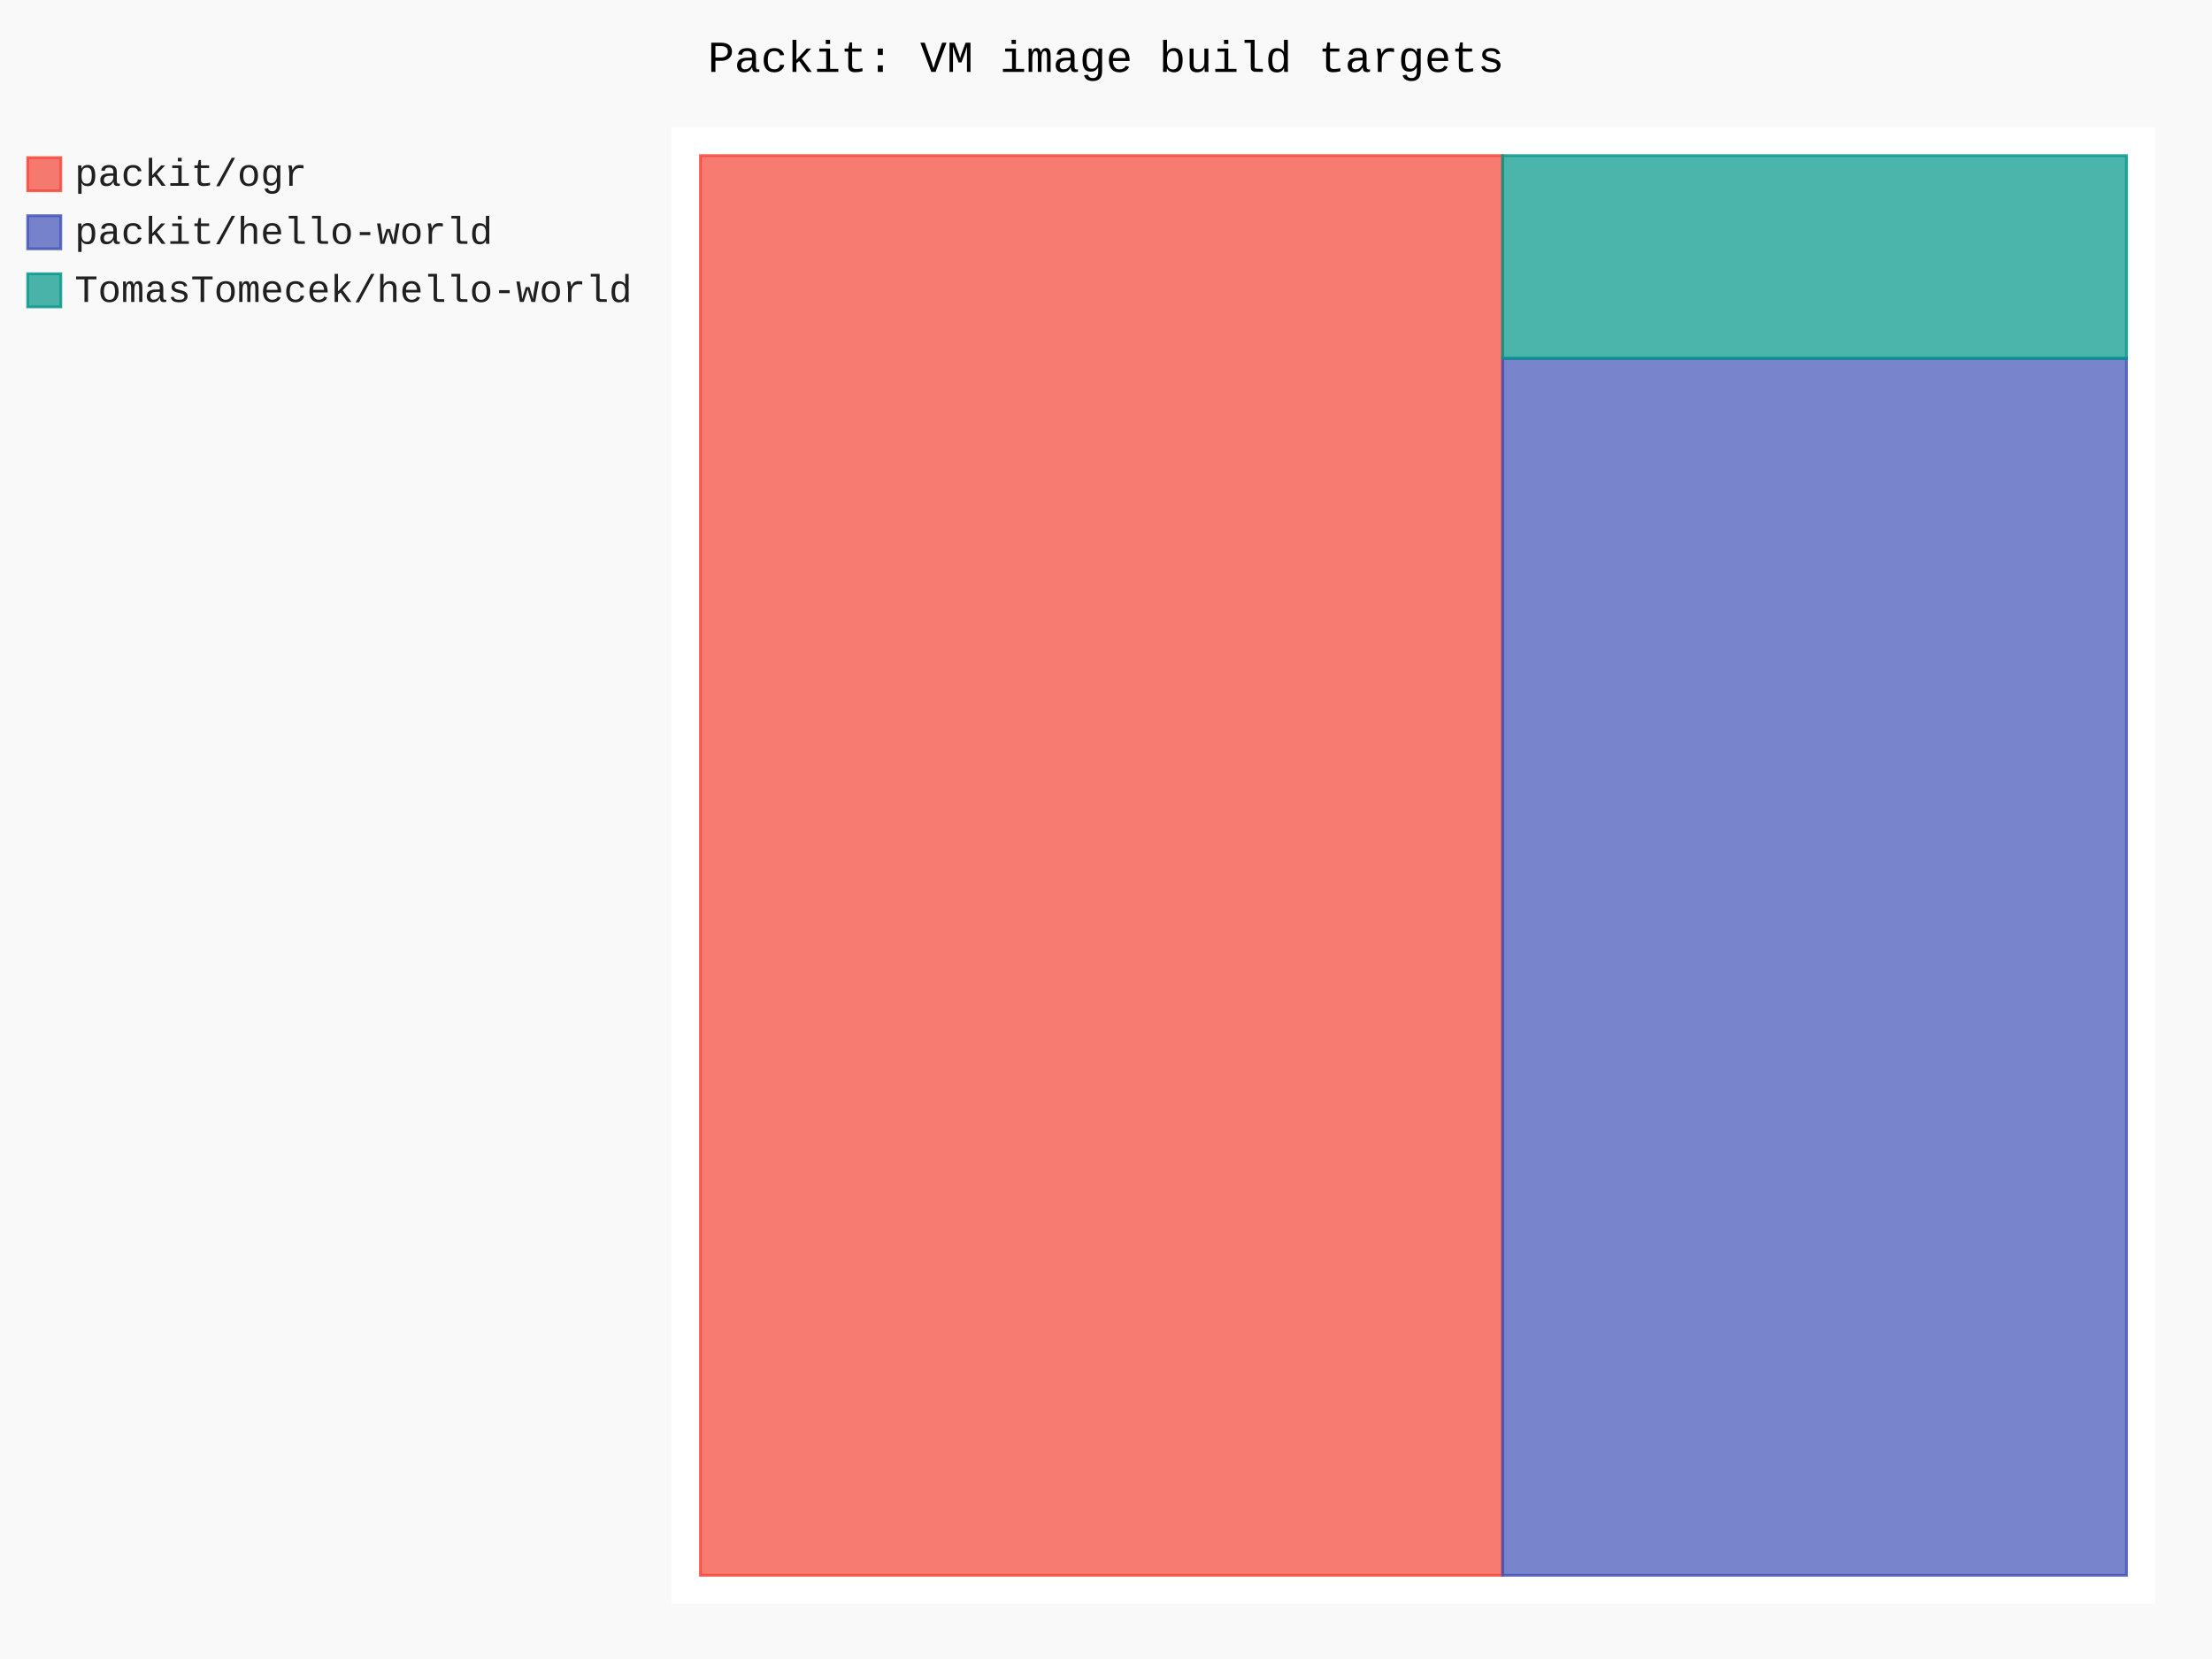
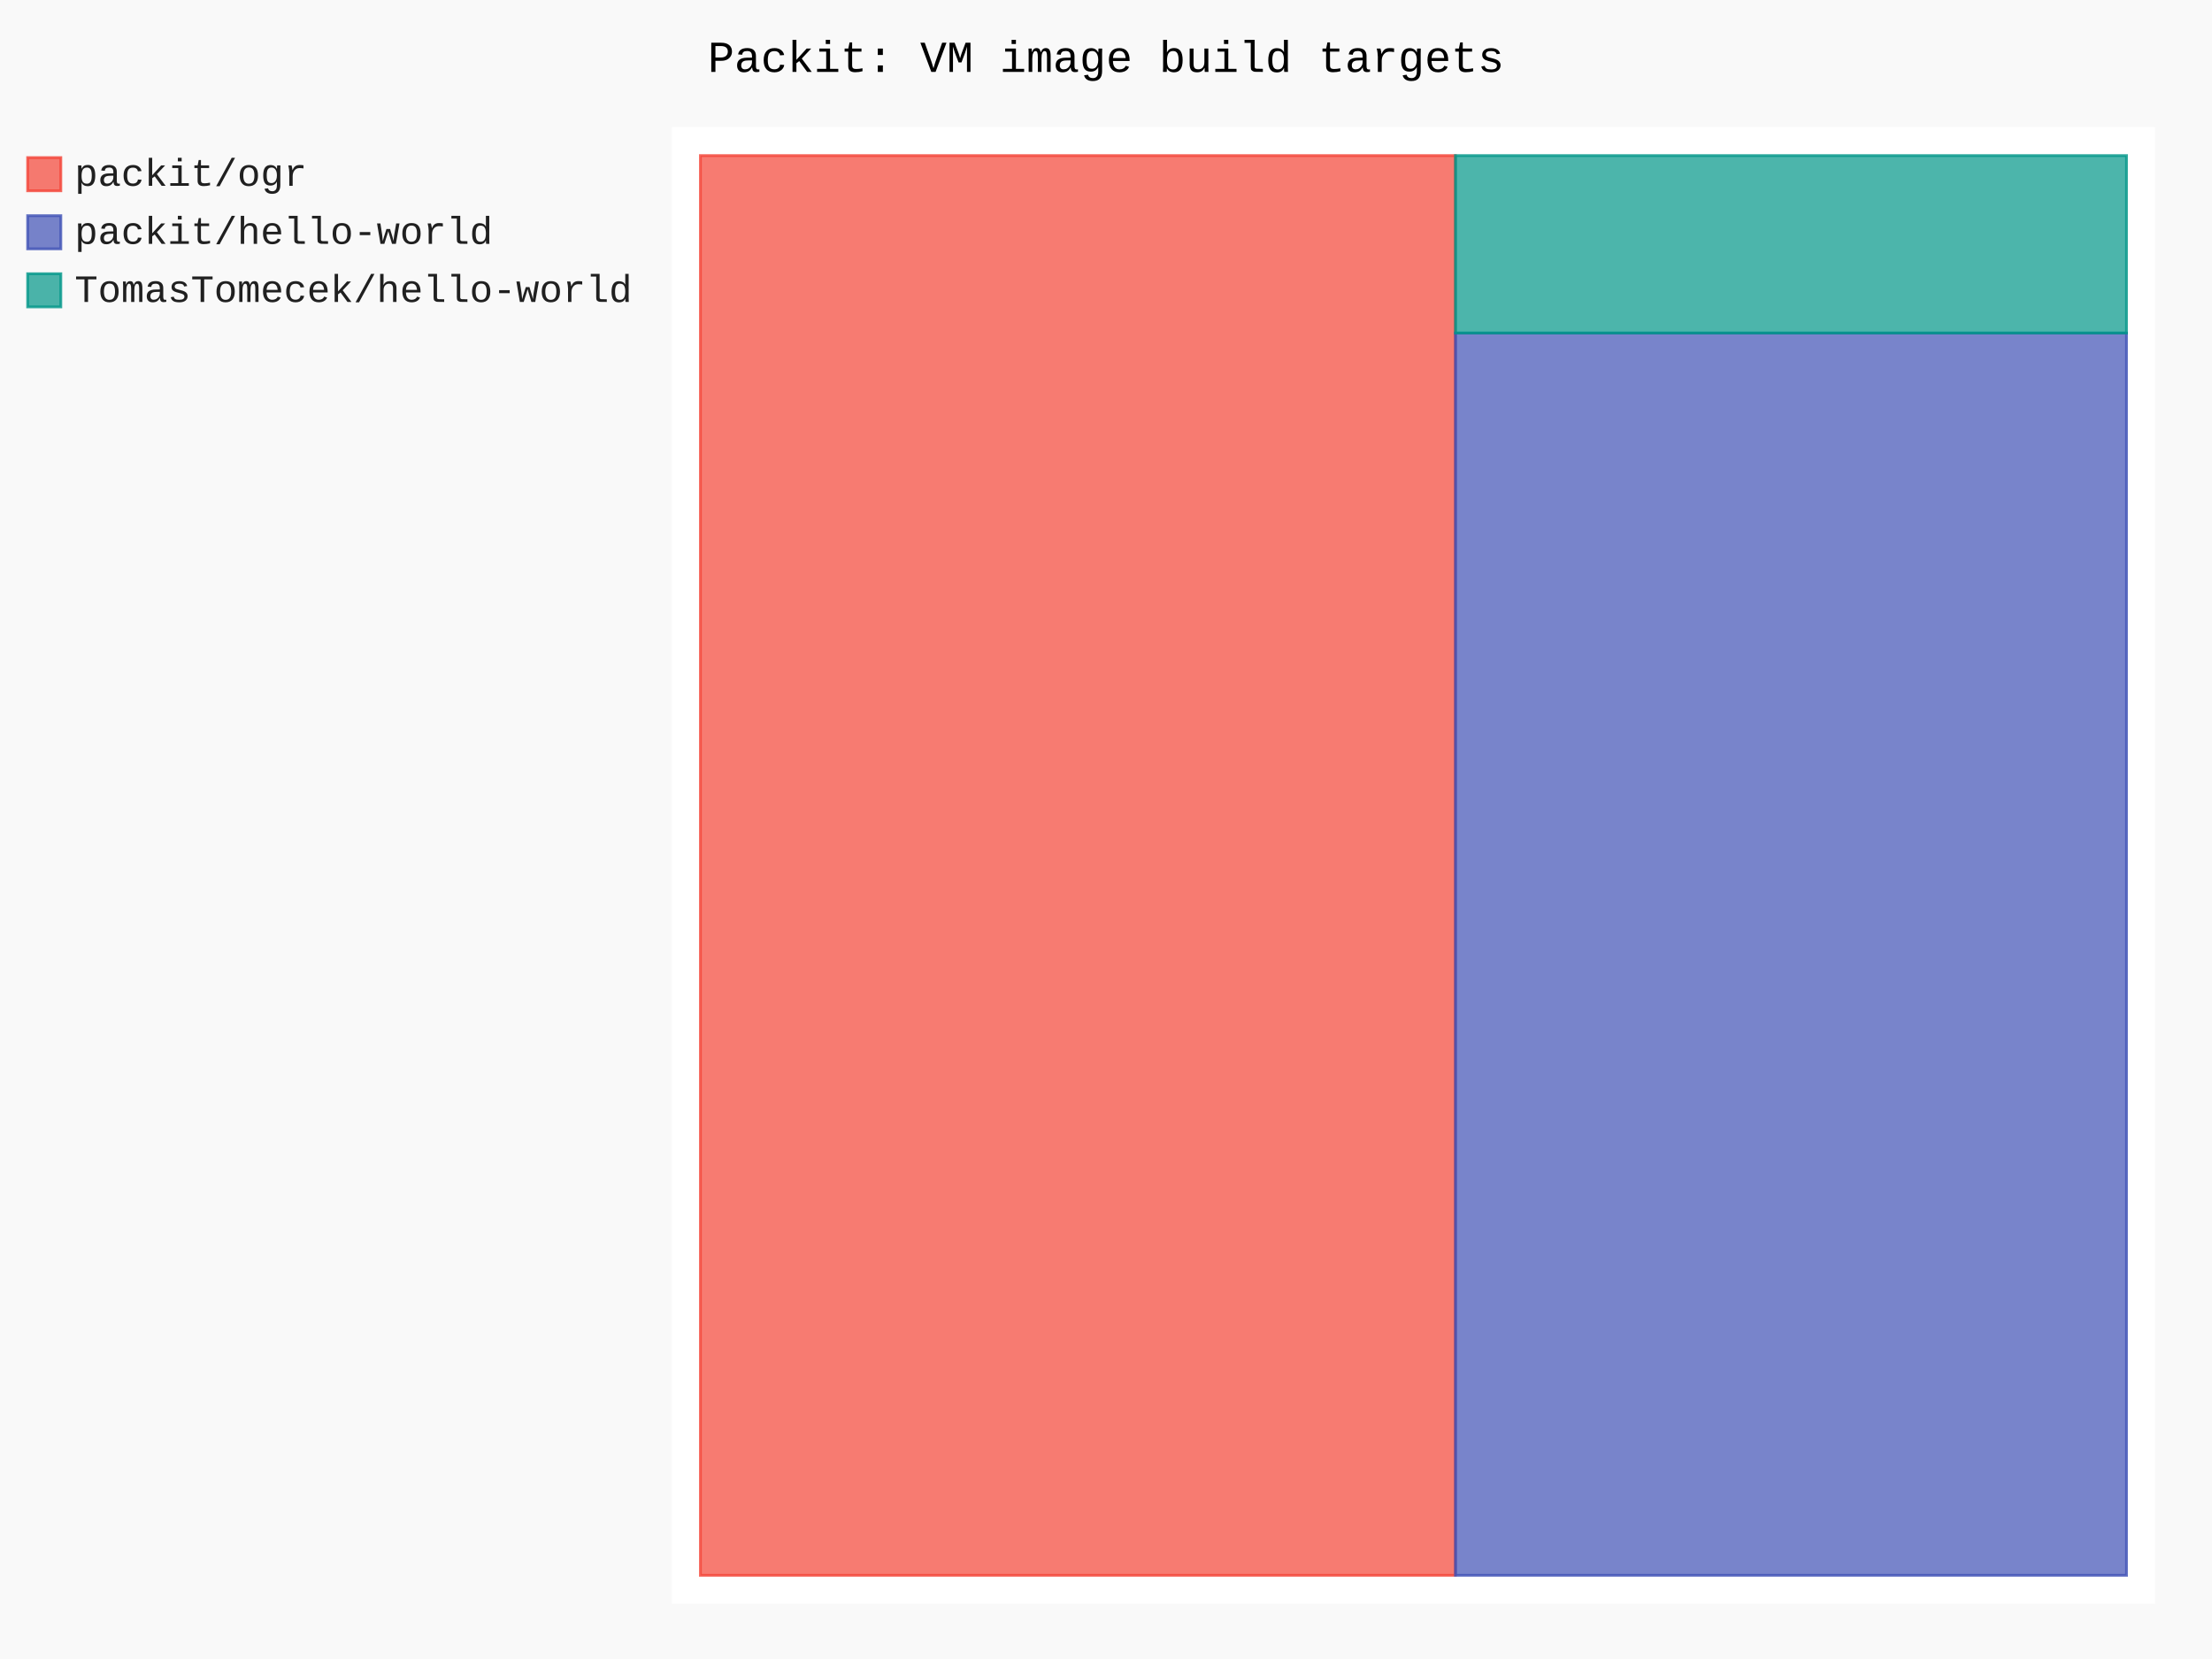
- <svg xmlns="http://www.w3.org/2000/svg" id="chart-0ff16e9d-bd62-4ff0-96e1-c346e783e9da" class="pygal-chart" viewBox="0 0 800 600">
+ <svg xmlns="http://www.w3.org/2000/svg" id="chart-2fda9cb1-82ae-4bba-a4f1-cb05e6257a72" class="pygal-chart" viewBox="0 0 800 600">
  <defs>
-     <style type="text/css">#chart-0ff16e9d-bd62-4ff0-96e1-c346e783e9da{-webkit-user-select:none;-webkit-font-smoothing:antialiased;font-family:Consolas,"Liberation Mono",Menlo,Courier,monospace}#chart-0ff16e9d-bd62-4ff0-96e1-c346e783e9da .title{font-family:Consolas,"Liberation Mono",Menlo,Courier,monospace;font-size:16px}#chart-0ff16e9d-bd62-4ff0-96e1-c346e783e9da .legends .legend text{font-family:Consolas,"Liberation Mono",Menlo,Courier,monospace;font-size:14px}#chart-0ff16e9d-bd62-4ff0-96e1-c346e783e9da .axis text{font-family:Consolas,"Liberation Mono",Menlo,Courier,monospace;font-size:10px}#chart-0ff16e9d-bd62-4ff0-96e1-c346e783e9da .axis text.major{font-family:Consolas,"Liberation Mono",Menlo,Courier,monospace;font-size:10px}#chart-0ff16e9d-bd62-4ff0-96e1-c346e783e9da .text-overlay text.value{font-family:Consolas,"Liberation Mono",Menlo,Courier,monospace;font-size:16px}#chart-0ff16e9d-bd62-4ff0-96e1-c346e783e9da .text-overlay text.label{font-family:Consolas,"Liberation Mono",Menlo,Courier,monospace;font-size:10px}#chart-0ff16e9d-bd62-4ff0-96e1-c346e783e9da .tooltip{font-family:Consolas,"Liberation Mono",Menlo,Courier,monospace;font-size:14px}#chart-0ff16e9d-bd62-4ff0-96e1-c346e783e9da text.no_data{font-family:Consolas,"Liberation Mono",Menlo,Courier,monospace;font-size:64px}
- #chart-0ff16e9d-bd62-4ff0-96e1-c346e783e9da{background-color:rgba(249,249,249,1)}#chart-0ff16e9d-bd62-4ff0-96e1-c346e783e9da path,#chart-0ff16e9d-bd62-4ff0-96e1-c346e783e9da line,#chart-0ff16e9d-bd62-4ff0-96e1-c346e783e9da rect,#chart-0ff16e9d-bd62-4ff0-96e1-c346e783e9da circle{-webkit-transition:150ms;-moz-transition:150ms;transition:150ms}#chart-0ff16e9d-bd62-4ff0-96e1-c346e783e9da .graph &gt; .background{fill:rgba(249,249,249,1)}#chart-0ff16e9d-bd62-4ff0-96e1-c346e783e9da .plot &gt; .background{fill:rgba(255,255,255,1)}#chart-0ff16e9d-bd62-4ff0-96e1-c346e783e9da .graph{fill:rgba(0,0,0,.87)}#chart-0ff16e9d-bd62-4ff0-96e1-c346e783e9da text.no_data{fill:rgba(0,0,0,1)}#chart-0ff16e9d-bd62-4ff0-96e1-c346e783e9da .title{fill:rgba(0,0,0,1)}#chart-0ff16e9d-bd62-4ff0-96e1-c346e783e9da .legends .legend text{fill:rgba(0,0,0,.87)}#chart-0ff16e9d-bd62-4ff0-96e1-c346e783e9da .legends .legend:hover text{fill:rgba(0,0,0,1)}#chart-0ff16e9d-bd62-4ff0-96e1-c346e783e9da .axis .line{stroke:rgba(0,0,0,1)}#chart-0ff16e9d-bd62-4ff0-96e1-c346e783e9da .axis .guide.line{stroke:rgba(0,0,0,.54)}#chart-0ff16e9d-bd62-4ff0-96e1-c346e783e9da .axis .major.line{stroke:rgba(0,0,0,.87)}#chart-0ff16e9d-bd62-4ff0-96e1-c346e783e9da .axis text.major{fill:rgba(0,0,0,1)}#chart-0ff16e9d-bd62-4ff0-96e1-c346e783e9da .axis.y .guides:hover .guide.line,#chart-0ff16e9d-bd62-4ff0-96e1-c346e783e9da .line-graph .axis.x .guides:hover .guide.line,#chart-0ff16e9d-bd62-4ff0-96e1-c346e783e9da .stackedline-graph .axis.x .guides:hover .guide.line,#chart-0ff16e9d-bd62-4ff0-96e1-c346e783e9da .xy-graph .axis.x .guides:hover .guide.line{stroke:rgba(0,0,0,1)}#chart-0ff16e9d-bd62-4ff0-96e1-c346e783e9da .axis .guides:hover text{fill:rgba(0,0,0,1)}#chart-0ff16e9d-bd62-4ff0-96e1-c346e783e9da .reactive{fill-opacity:.7;stroke-opacity:.8;stroke-width:1}#chart-0ff16e9d-bd62-4ff0-96e1-c346e783e9da .ci{stroke:rgba(0,0,0,.87)}#chart-0ff16e9d-bd62-4ff0-96e1-c346e783e9da .reactive.active,#chart-0ff16e9d-bd62-4ff0-96e1-c346e783e9da .active .reactive{fill-opacity:.8;stroke-opacity:.9;stroke-width:4}#chart-0ff16e9d-bd62-4ff0-96e1-c346e783e9da .ci .reactive.active{stroke-width:1.5}#chart-0ff16e9d-bd62-4ff0-96e1-c346e783e9da .series text{fill:rgba(0,0,0,1)}#chart-0ff16e9d-bd62-4ff0-96e1-c346e783e9da .tooltip rect{fill:rgba(255,255,255,1);stroke:rgba(0,0,0,1);-webkit-transition:opacity 150ms;-moz-transition:opacity 150ms;transition:opacity 150ms}#chart-0ff16e9d-bd62-4ff0-96e1-c346e783e9da .tooltip .label{fill:rgba(0,0,0,.87)}#chart-0ff16e9d-bd62-4ff0-96e1-c346e783e9da .tooltip .label{fill:rgba(0,0,0,.87)}#chart-0ff16e9d-bd62-4ff0-96e1-c346e783e9da .tooltip .legend{font-size:.8em;fill:rgba(0,0,0,.54)}#chart-0ff16e9d-bd62-4ff0-96e1-c346e783e9da .tooltip .x_label{font-size:.6em;fill:rgba(0,0,0,1)}#chart-0ff16e9d-bd62-4ff0-96e1-c346e783e9da .tooltip .xlink{font-size:.5em;text-decoration:underline}#chart-0ff16e9d-bd62-4ff0-96e1-c346e783e9da .tooltip .value{font-size:1.5em}#chart-0ff16e9d-bd62-4ff0-96e1-c346e783e9da .bound{font-size:.5em}#chart-0ff16e9d-bd62-4ff0-96e1-c346e783e9da .max-value{font-size:.75em;fill:rgba(0,0,0,.54)}#chart-0ff16e9d-bd62-4ff0-96e1-c346e783e9da .map-element{fill:rgba(255,255,255,1);stroke:rgba(0,0,0,.54) !important}#chart-0ff16e9d-bd62-4ff0-96e1-c346e783e9da .map-element .reactive{fill-opacity:inherit;stroke-opacity:inherit}#chart-0ff16e9d-bd62-4ff0-96e1-c346e783e9da .color-0,#chart-0ff16e9d-bd62-4ff0-96e1-c346e783e9da .color-0 a:visited{stroke:#F44336;fill:#F44336}#chart-0ff16e9d-bd62-4ff0-96e1-c346e783e9da .color-1,#chart-0ff16e9d-bd62-4ff0-96e1-c346e783e9da .color-1 a:visited{stroke:#3F51B5;fill:#3F51B5}#chart-0ff16e9d-bd62-4ff0-96e1-c346e783e9da .color-2,#chart-0ff16e9d-bd62-4ff0-96e1-c346e783e9da .color-2 a:visited{stroke:#009688;fill:#009688}#chart-0ff16e9d-bd62-4ff0-96e1-c346e783e9da .text-overlay .color-0 text{fill:black}#chart-0ff16e9d-bd62-4ff0-96e1-c346e783e9da .text-overlay .color-1 text{fill:black}#chart-0ff16e9d-bd62-4ff0-96e1-c346e783e9da .text-overlay .color-2 text{fill:black}
- #chart-0ff16e9d-bd62-4ff0-96e1-c346e783e9da text.no_data{text-anchor:middle}#chart-0ff16e9d-bd62-4ff0-96e1-c346e783e9da .guide.line{fill:none}#chart-0ff16e9d-bd62-4ff0-96e1-c346e783e9da .centered{text-anchor:middle}#chart-0ff16e9d-bd62-4ff0-96e1-c346e783e9da .title{text-anchor:middle}#chart-0ff16e9d-bd62-4ff0-96e1-c346e783e9da .legends .legend text{fill-opacity:1}#chart-0ff16e9d-bd62-4ff0-96e1-c346e783e9da .axis.x text{text-anchor:middle}#chart-0ff16e9d-bd62-4ff0-96e1-c346e783e9da .axis.x:not(.web) text[transform]{text-anchor:start}#chart-0ff16e9d-bd62-4ff0-96e1-c346e783e9da .axis.x:not(.web) text[transform].backwards{text-anchor:end}#chart-0ff16e9d-bd62-4ff0-96e1-c346e783e9da .axis.y text{text-anchor:end}#chart-0ff16e9d-bd62-4ff0-96e1-c346e783e9da .axis.y text[transform].backwards{text-anchor:start}#chart-0ff16e9d-bd62-4ff0-96e1-c346e783e9da .axis.y2 text{text-anchor:start}#chart-0ff16e9d-bd62-4ff0-96e1-c346e783e9da .axis.y2 text[transform].backwards{text-anchor:end}#chart-0ff16e9d-bd62-4ff0-96e1-c346e783e9da .axis .guide.line{stroke-dasharray:4,4;stroke:black}#chart-0ff16e9d-bd62-4ff0-96e1-c346e783e9da .axis .major.guide.line{stroke-dasharray:6,6;stroke:black}#chart-0ff16e9d-bd62-4ff0-96e1-c346e783e9da .horizontal .axis.y .guide.line,#chart-0ff16e9d-bd62-4ff0-96e1-c346e783e9da .horizontal .axis.y2 .guide.line,#chart-0ff16e9d-bd62-4ff0-96e1-c346e783e9da .vertical .axis.x .guide.line{opacity:0}#chart-0ff16e9d-bd62-4ff0-96e1-c346e783e9da .horizontal .axis.always_show .guide.line,#chart-0ff16e9d-bd62-4ff0-96e1-c346e783e9da .vertical .axis.always_show .guide.line{opacity:1 !important}#chart-0ff16e9d-bd62-4ff0-96e1-c346e783e9da .axis.y .guides:hover .guide.line,#chart-0ff16e9d-bd62-4ff0-96e1-c346e783e9da .axis.y2 .guides:hover .guide.line,#chart-0ff16e9d-bd62-4ff0-96e1-c346e783e9da .axis.x .guides:hover .guide.line{opacity:1}#chart-0ff16e9d-bd62-4ff0-96e1-c346e783e9da .axis .guides:hover text{opacity:1}#chart-0ff16e9d-bd62-4ff0-96e1-c346e783e9da .nofill{fill:none}#chart-0ff16e9d-bd62-4ff0-96e1-c346e783e9da .subtle-fill{fill-opacity:.2}#chart-0ff16e9d-bd62-4ff0-96e1-c346e783e9da .dot{stroke-width:1px;fill-opacity:1;stroke-opacity:1}#chart-0ff16e9d-bd62-4ff0-96e1-c346e783e9da .dot.active{stroke-width:5px}#chart-0ff16e9d-bd62-4ff0-96e1-c346e783e9da .dot.negative{fill:transparent}#chart-0ff16e9d-bd62-4ff0-96e1-c346e783e9da text,#chart-0ff16e9d-bd62-4ff0-96e1-c346e783e9da tspan{stroke:none !important}#chart-0ff16e9d-bd62-4ff0-96e1-c346e783e9da .series text.active{opacity:1}#chart-0ff16e9d-bd62-4ff0-96e1-c346e783e9da .tooltip rect{fill-opacity:.95;stroke-width:.5}#chart-0ff16e9d-bd62-4ff0-96e1-c346e783e9da .tooltip text{fill-opacity:1}#chart-0ff16e9d-bd62-4ff0-96e1-c346e783e9da .showable{visibility:hidden}#chart-0ff16e9d-bd62-4ff0-96e1-c346e783e9da .showable.shown{visibility:visible}#chart-0ff16e9d-bd62-4ff0-96e1-c346e783e9da .gauge-background{fill:rgba(229,229,229,1);stroke:none}#chart-0ff16e9d-bd62-4ff0-96e1-c346e783e9da .bg-lines{stroke:rgba(249,249,249,1);stroke-width:2px}</style>
+     <style type="text/css">#chart-2fda9cb1-82ae-4bba-a4f1-cb05e6257a72{-webkit-user-select:none;-webkit-font-smoothing:antialiased;font-family:Consolas,"Liberation Mono",Menlo,Courier,monospace}#chart-2fda9cb1-82ae-4bba-a4f1-cb05e6257a72 .title{font-family:Consolas,"Liberation Mono",Menlo,Courier,monospace;font-size:16px}#chart-2fda9cb1-82ae-4bba-a4f1-cb05e6257a72 .legends .legend text{font-family:Consolas,"Liberation Mono",Menlo,Courier,monospace;font-size:14px}#chart-2fda9cb1-82ae-4bba-a4f1-cb05e6257a72 .axis text{font-family:Consolas,"Liberation Mono",Menlo,Courier,monospace;font-size:10px}#chart-2fda9cb1-82ae-4bba-a4f1-cb05e6257a72 .axis text.major{font-family:Consolas,"Liberation Mono",Menlo,Courier,monospace;font-size:10px}#chart-2fda9cb1-82ae-4bba-a4f1-cb05e6257a72 .text-overlay text.value{font-family:Consolas,"Liberation Mono",Menlo,Courier,monospace;font-size:16px}#chart-2fda9cb1-82ae-4bba-a4f1-cb05e6257a72 .text-overlay text.label{font-family:Consolas,"Liberation Mono",Menlo,Courier,monospace;font-size:10px}#chart-2fda9cb1-82ae-4bba-a4f1-cb05e6257a72 .tooltip{font-family:Consolas,"Liberation Mono",Menlo,Courier,monospace;font-size:14px}#chart-2fda9cb1-82ae-4bba-a4f1-cb05e6257a72 text.no_data{font-family:Consolas,"Liberation Mono",Menlo,Courier,monospace;font-size:64px}
+ #chart-2fda9cb1-82ae-4bba-a4f1-cb05e6257a72{background-color:rgba(249,249,249,1)}#chart-2fda9cb1-82ae-4bba-a4f1-cb05e6257a72 path,#chart-2fda9cb1-82ae-4bba-a4f1-cb05e6257a72 line,#chart-2fda9cb1-82ae-4bba-a4f1-cb05e6257a72 rect,#chart-2fda9cb1-82ae-4bba-a4f1-cb05e6257a72 circle{-webkit-transition:150ms;-moz-transition:150ms;transition:150ms}#chart-2fda9cb1-82ae-4bba-a4f1-cb05e6257a72 .graph &gt; .background{fill:rgba(249,249,249,1)}#chart-2fda9cb1-82ae-4bba-a4f1-cb05e6257a72 .plot &gt; .background{fill:rgba(255,255,255,1)}#chart-2fda9cb1-82ae-4bba-a4f1-cb05e6257a72 .graph{fill:rgba(0,0,0,.87)}#chart-2fda9cb1-82ae-4bba-a4f1-cb05e6257a72 text.no_data{fill:rgba(0,0,0,1)}#chart-2fda9cb1-82ae-4bba-a4f1-cb05e6257a72 .title{fill:rgba(0,0,0,1)}#chart-2fda9cb1-82ae-4bba-a4f1-cb05e6257a72 .legends .legend text{fill:rgba(0,0,0,.87)}#chart-2fda9cb1-82ae-4bba-a4f1-cb05e6257a72 .legends .legend:hover text{fill:rgba(0,0,0,1)}#chart-2fda9cb1-82ae-4bba-a4f1-cb05e6257a72 .axis .line{stroke:rgba(0,0,0,1)}#chart-2fda9cb1-82ae-4bba-a4f1-cb05e6257a72 .axis .guide.line{stroke:rgba(0,0,0,.54)}#chart-2fda9cb1-82ae-4bba-a4f1-cb05e6257a72 .axis .major.line{stroke:rgba(0,0,0,.87)}#chart-2fda9cb1-82ae-4bba-a4f1-cb05e6257a72 .axis text.major{fill:rgba(0,0,0,1)}#chart-2fda9cb1-82ae-4bba-a4f1-cb05e6257a72 .axis.y .guides:hover .guide.line,#chart-2fda9cb1-82ae-4bba-a4f1-cb05e6257a72 .line-graph .axis.x .guides:hover .guide.line,#chart-2fda9cb1-82ae-4bba-a4f1-cb05e6257a72 .stackedline-graph .axis.x .guides:hover .guide.line,#chart-2fda9cb1-82ae-4bba-a4f1-cb05e6257a72 .xy-graph .axis.x .guides:hover .guide.line{stroke:rgba(0,0,0,1)}#chart-2fda9cb1-82ae-4bba-a4f1-cb05e6257a72 .axis .guides:hover text{fill:rgba(0,0,0,1)}#chart-2fda9cb1-82ae-4bba-a4f1-cb05e6257a72 .reactive{fill-opacity:.7;stroke-opacity:.8;stroke-width:1}#chart-2fda9cb1-82ae-4bba-a4f1-cb05e6257a72 .ci{stroke:rgba(0,0,0,.87)}#chart-2fda9cb1-82ae-4bba-a4f1-cb05e6257a72 .reactive.active,#chart-2fda9cb1-82ae-4bba-a4f1-cb05e6257a72 .active .reactive{fill-opacity:.8;stroke-opacity:.9;stroke-width:4}#chart-2fda9cb1-82ae-4bba-a4f1-cb05e6257a72 .ci .reactive.active{stroke-width:1.5}#chart-2fda9cb1-82ae-4bba-a4f1-cb05e6257a72 .series text{fill:rgba(0,0,0,1)}#chart-2fda9cb1-82ae-4bba-a4f1-cb05e6257a72 .tooltip rect{fill:rgba(255,255,255,1);stroke:rgba(0,0,0,1);-webkit-transition:opacity 150ms;-moz-transition:opacity 150ms;transition:opacity 150ms}#chart-2fda9cb1-82ae-4bba-a4f1-cb05e6257a72 .tooltip .label{fill:rgba(0,0,0,.87)}#chart-2fda9cb1-82ae-4bba-a4f1-cb05e6257a72 .tooltip .label{fill:rgba(0,0,0,.87)}#chart-2fda9cb1-82ae-4bba-a4f1-cb05e6257a72 .tooltip .legend{font-size:.8em;fill:rgba(0,0,0,.54)}#chart-2fda9cb1-82ae-4bba-a4f1-cb05e6257a72 .tooltip .x_label{font-size:.6em;fill:rgba(0,0,0,1)}#chart-2fda9cb1-82ae-4bba-a4f1-cb05e6257a72 .tooltip .xlink{font-size:.5em;text-decoration:underline}#chart-2fda9cb1-82ae-4bba-a4f1-cb05e6257a72 .tooltip .value{font-size:1.5em}#chart-2fda9cb1-82ae-4bba-a4f1-cb05e6257a72 .bound{font-size:.5em}#chart-2fda9cb1-82ae-4bba-a4f1-cb05e6257a72 .max-value{font-size:.75em;fill:rgba(0,0,0,.54)}#chart-2fda9cb1-82ae-4bba-a4f1-cb05e6257a72 .map-element{fill:rgba(255,255,255,1);stroke:rgba(0,0,0,.54) !important}#chart-2fda9cb1-82ae-4bba-a4f1-cb05e6257a72 .map-element .reactive{fill-opacity:inherit;stroke-opacity:inherit}#chart-2fda9cb1-82ae-4bba-a4f1-cb05e6257a72 .color-0,#chart-2fda9cb1-82ae-4bba-a4f1-cb05e6257a72 .color-0 a:visited{stroke:#F44336;fill:#F44336}#chart-2fda9cb1-82ae-4bba-a4f1-cb05e6257a72 .color-1,#chart-2fda9cb1-82ae-4bba-a4f1-cb05e6257a72 .color-1 a:visited{stroke:#3F51B5;fill:#3F51B5}#chart-2fda9cb1-82ae-4bba-a4f1-cb05e6257a72 .color-2,#chart-2fda9cb1-82ae-4bba-a4f1-cb05e6257a72 .color-2 a:visited{stroke:#009688;fill:#009688}#chart-2fda9cb1-82ae-4bba-a4f1-cb05e6257a72 .text-overlay .color-0 text{fill:black}#chart-2fda9cb1-82ae-4bba-a4f1-cb05e6257a72 .text-overlay .color-1 text{fill:black}#chart-2fda9cb1-82ae-4bba-a4f1-cb05e6257a72 .text-overlay .color-2 text{fill:black}
+ #chart-2fda9cb1-82ae-4bba-a4f1-cb05e6257a72 text.no_data{text-anchor:middle}#chart-2fda9cb1-82ae-4bba-a4f1-cb05e6257a72 .guide.line{fill:none}#chart-2fda9cb1-82ae-4bba-a4f1-cb05e6257a72 .centered{text-anchor:middle}#chart-2fda9cb1-82ae-4bba-a4f1-cb05e6257a72 .title{text-anchor:middle}#chart-2fda9cb1-82ae-4bba-a4f1-cb05e6257a72 .legends .legend text{fill-opacity:1}#chart-2fda9cb1-82ae-4bba-a4f1-cb05e6257a72 .axis.x text{text-anchor:middle}#chart-2fda9cb1-82ae-4bba-a4f1-cb05e6257a72 .axis.x:not(.web) text[transform]{text-anchor:start}#chart-2fda9cb1-82ae-4bba-a4f1-cb05e6257a72 .axis.x:not(.web) text[transform].backwards{text-anchor:end}#chart-2fda9cb1-82ae-4bba-a4f1-cb05e6257a72 .axis.y text{text-anchor:end}#chart-2fda9cb1-82ae-4bba-a4f1-cb05e6257a72 .axis.y text[transform].backwards{text-anchor:start}#chart-2fda9cb1-82ae-4bba-a4f1-cb05e6257a72 .axis.y2 text{text-anchor:start}#chart-2fda9cb1-82ae-4bba-a4f1-cb05e6257a72 .axis.y2 text[transform].backwards{text-anchor:end}#chart-2fda9cb1-82ae-4bba-a4f1-cb05e6257a72 .axis .guide.line{stroke-dasharray:4,4;stroke:black}#chart-2fda9cb1-82ae-4bba-a4f1-cb05e6257a72 .axis .major.guide.line{stroke-dasharray:6,6;stroke:black}#chart-2fda9cb1-82ae-4bba-a4f1-cb05e6257a72 .horizontal .axis.y .guide.line,#chart-2fda9cb1-82ae-4bba-a4f1-cb05e6257a72 .horizontal .axis.y2 .guide.line,#chart-2fda9cb1-82ae-4bba-a4f1-cb05e6257a72 .vertical .axis.x .guide.line{opacity:0}#chart-2fda9cb1-82ae-4bba-a4f1-cb05e6257a72 .horizontal .axis.always_show .guide.line,#chart-2fda9cb1-82ae-4bba-a4f1-cb05e6257a72 .vertical .axis.always_show .guide.line{opacity:1 !important}#chart-2fda9cb1-82ae-4bba-a4f1-cb05e6257a72 .axis.y .guides:hover .guide.line,#chart-2fda9cb1-82ae-4bba-a4f1-cb05e6257a72 .axis.y2 .guides:hover .guide.line,#chart-2fda9cb1-82ae-4bba-a4f1-cb05e6257a72 .axis.x .guides:hover .guide.line{opacity:1}#chart-2fda9cb1-82ae-4bba-a4f1-cb05e6257a72 .axis .guides:hover text{opacity:1}#chart-2fda9cb1-82ae-4bba-a4f1-cb05e6257a72 .nofill{fill:none}#chart-2fda9cb1-82ae-4bba-a4f1-cb05e6257a72 .subtle-fill{fill-opacity:.2}#chart-2fda9cb1-82ae-4bba-a4f1-cb05e6257a72 .dot{stroke-width:1px;fill-opacity:1;stroke-opacity:1}#chart-2fda9cb1-82ae-4bba-a4f1-cb05e6257a72 .dot.active{stroke-width:5px}#chart-2fda9cb1-82ae-4bba-a4f1-cb05e6257a72 .dot.negative{fill:transparent}#chart-2fda9cb1-82ae-4bba-a4f1-cb05e6257a72 text,#chart-2fda9cb1-82ae-4bba-a4f1-cb05e6257a72 tspan{stroke:none !important}#chart-2fda9cb1-82ae-4bba-a4f1-cb05e6257a72 .series text.active{opacity:1}#chart-2fda9cb1-82ae-4bba-a4f1-cb05e6257a72 .tooltip rect{fill-opacity:.95;stroke-width:.5}#chart-2fda9cb1-82ae-4bba-a4f1-cb05e6257a72 .tooltip text{fill-opacity:1}#chart-2fda9cb1-82ae-4bba-a4f1-cb05e6257a72 .showable{visibility:hidden}#chart-2fda9cb1-82ae-4bba-a4f1-cb05e6257a72 .showable.shown{visibility:visible}#chart-2fda9cb1-82ae-4bba-a4f1-cb05e6257a72 .gauge-background{fill:rgba(229,229,229,1);stroke:none}#chart-2fda9cb1-82ae-4bba-a4f1-cb05e6257a72 .bg-lines{stroke:rgba(249,249,249,1);stroke-width:2px}</style>
  </defs>
  <g class="graph treemap-graph vertical">
    <rect x="0" y="0" width="800" height="600" class="background" />
    <g transform="translate(243, 46)" class="plot">
      <rect x="0" y="0" width="536.4" height="534" class="background" />
      <g class="series serie-0 color-0">
        <g class="rects">
          <g class="rect">
-             <rect x="10.315" y="10.269" width="290.12" height="513.462" class="rect reactive tooltip-trigger" />
+             <rect x="10.315" y="10.269" width="273.054" height="513.462" class="rect reactive tooltip-trigger" />
          </g>
        </g>
      </g>
      <g class="series serie-1 color-1">
        <g class="rects">
          <g class="rect">
-             <rect x="300.436" y="83.621" width="225.649" height="440.11" class="rect reactive tooltip-trigger" />
+             <rect x="283.37" y="74.452" width="242.715" height="449.279" class="rect reactive tooltip-trigger" />
          </g>
        </g>
      </g>
      <g class="series serie-2 color-2">
        <g class="rects">
          <g class="rect">
-             <rect x="300.436" y="10.269" width="225.649" height="73.352" class="rect reactive tooltip-trigger" />
+             <rect x="283.37" y="10.269" width="242.715" height="64.183" class="rect reactive tooltip-trigger" />
          </g>
        </g>
      </g>
    </g>
    <g class="titles">
      <text x="400.0" y="26" class="title plot_title">Packit: VM image build targets</text>
    </g>
    <g transform="translate(243, 46)" class="plot overlay">
      <g class="series serie-0 color-0" />
      <g class="series serie-1 color-1" />
      <g class="series serie-2 color-2" />
    </g>
    <g transform="translate(243, 46)" class="plot text-overlay">
      <g class="series serie-0 color-0" />
      <g class="series serie-1 color-1" />
      <g class="series serie-2 color-2" />
    </g>
    <g transform="translate(243, 46)" class="plot tooltip-overlay">
      <g transform="translate(0 0)" style="opacity: 0" class="tooltip">
        <rect rx="0" ry="0" width="0" height="0" class="tooltip-box" />
        <g class="text" />
      </g>
    </g>
    <g transform="translate(10, 56)" class="legends">
      <g id="activate-serie-0" class="legend reactive activate-serie">
        <rect x="0.0" y="1.0" width="12" height="12" class="color-0 reactive" />
        <text x="17.0" y="11.2">packit/ogr</text>
      </g>
      <g id="activate-serie-1" class="legend reactive activate-serie">
        <rect x="0.0" y="22.0" width="12" height="12" class="color-1 reactive" />
        <text x="17.0" y="32.2">packit/hello-world</text>
      </g>
      <g id="activate-serie-2" class="legend reactive activate-serie">
        <rect x="0.0" y="43.0" width="12" height="12" class="color-2 reactive" />
        <text x="17.0" y="53.2">TomasTomecek/hello-world</text>
      </g>
    </g>
    <g transform="translate(790, 56)" class="legends" />
  </g>
</svg>
